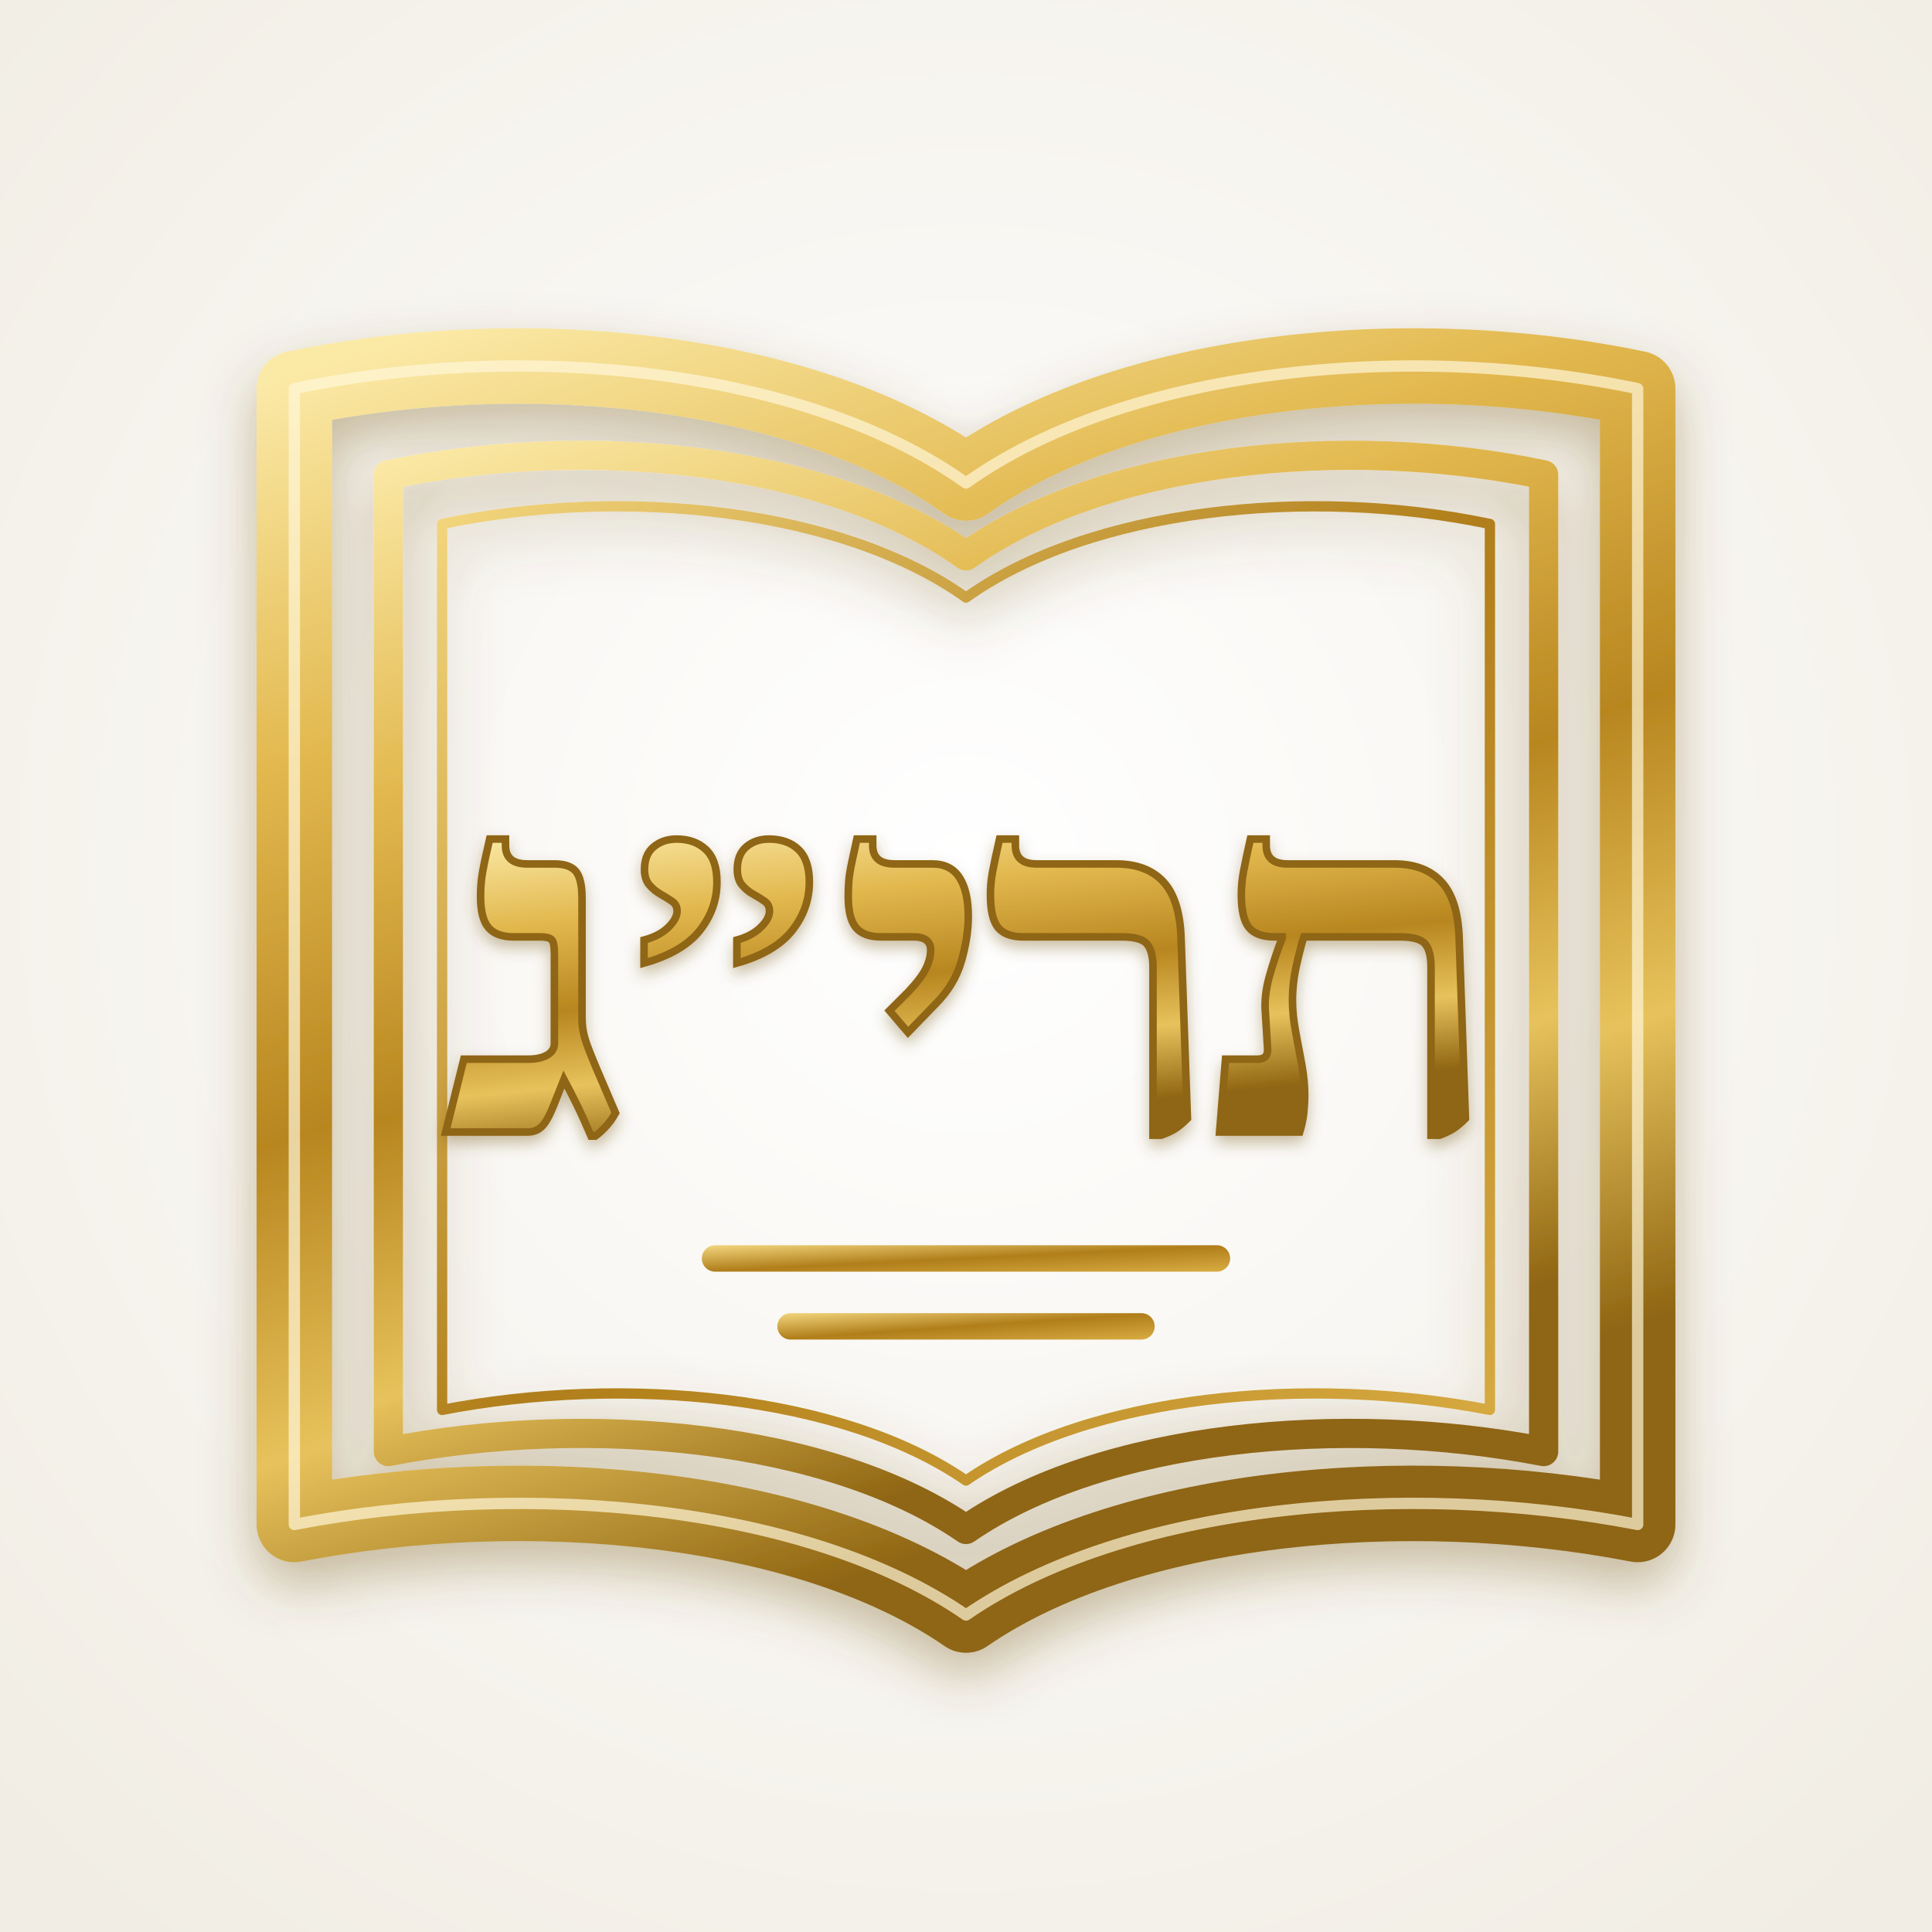
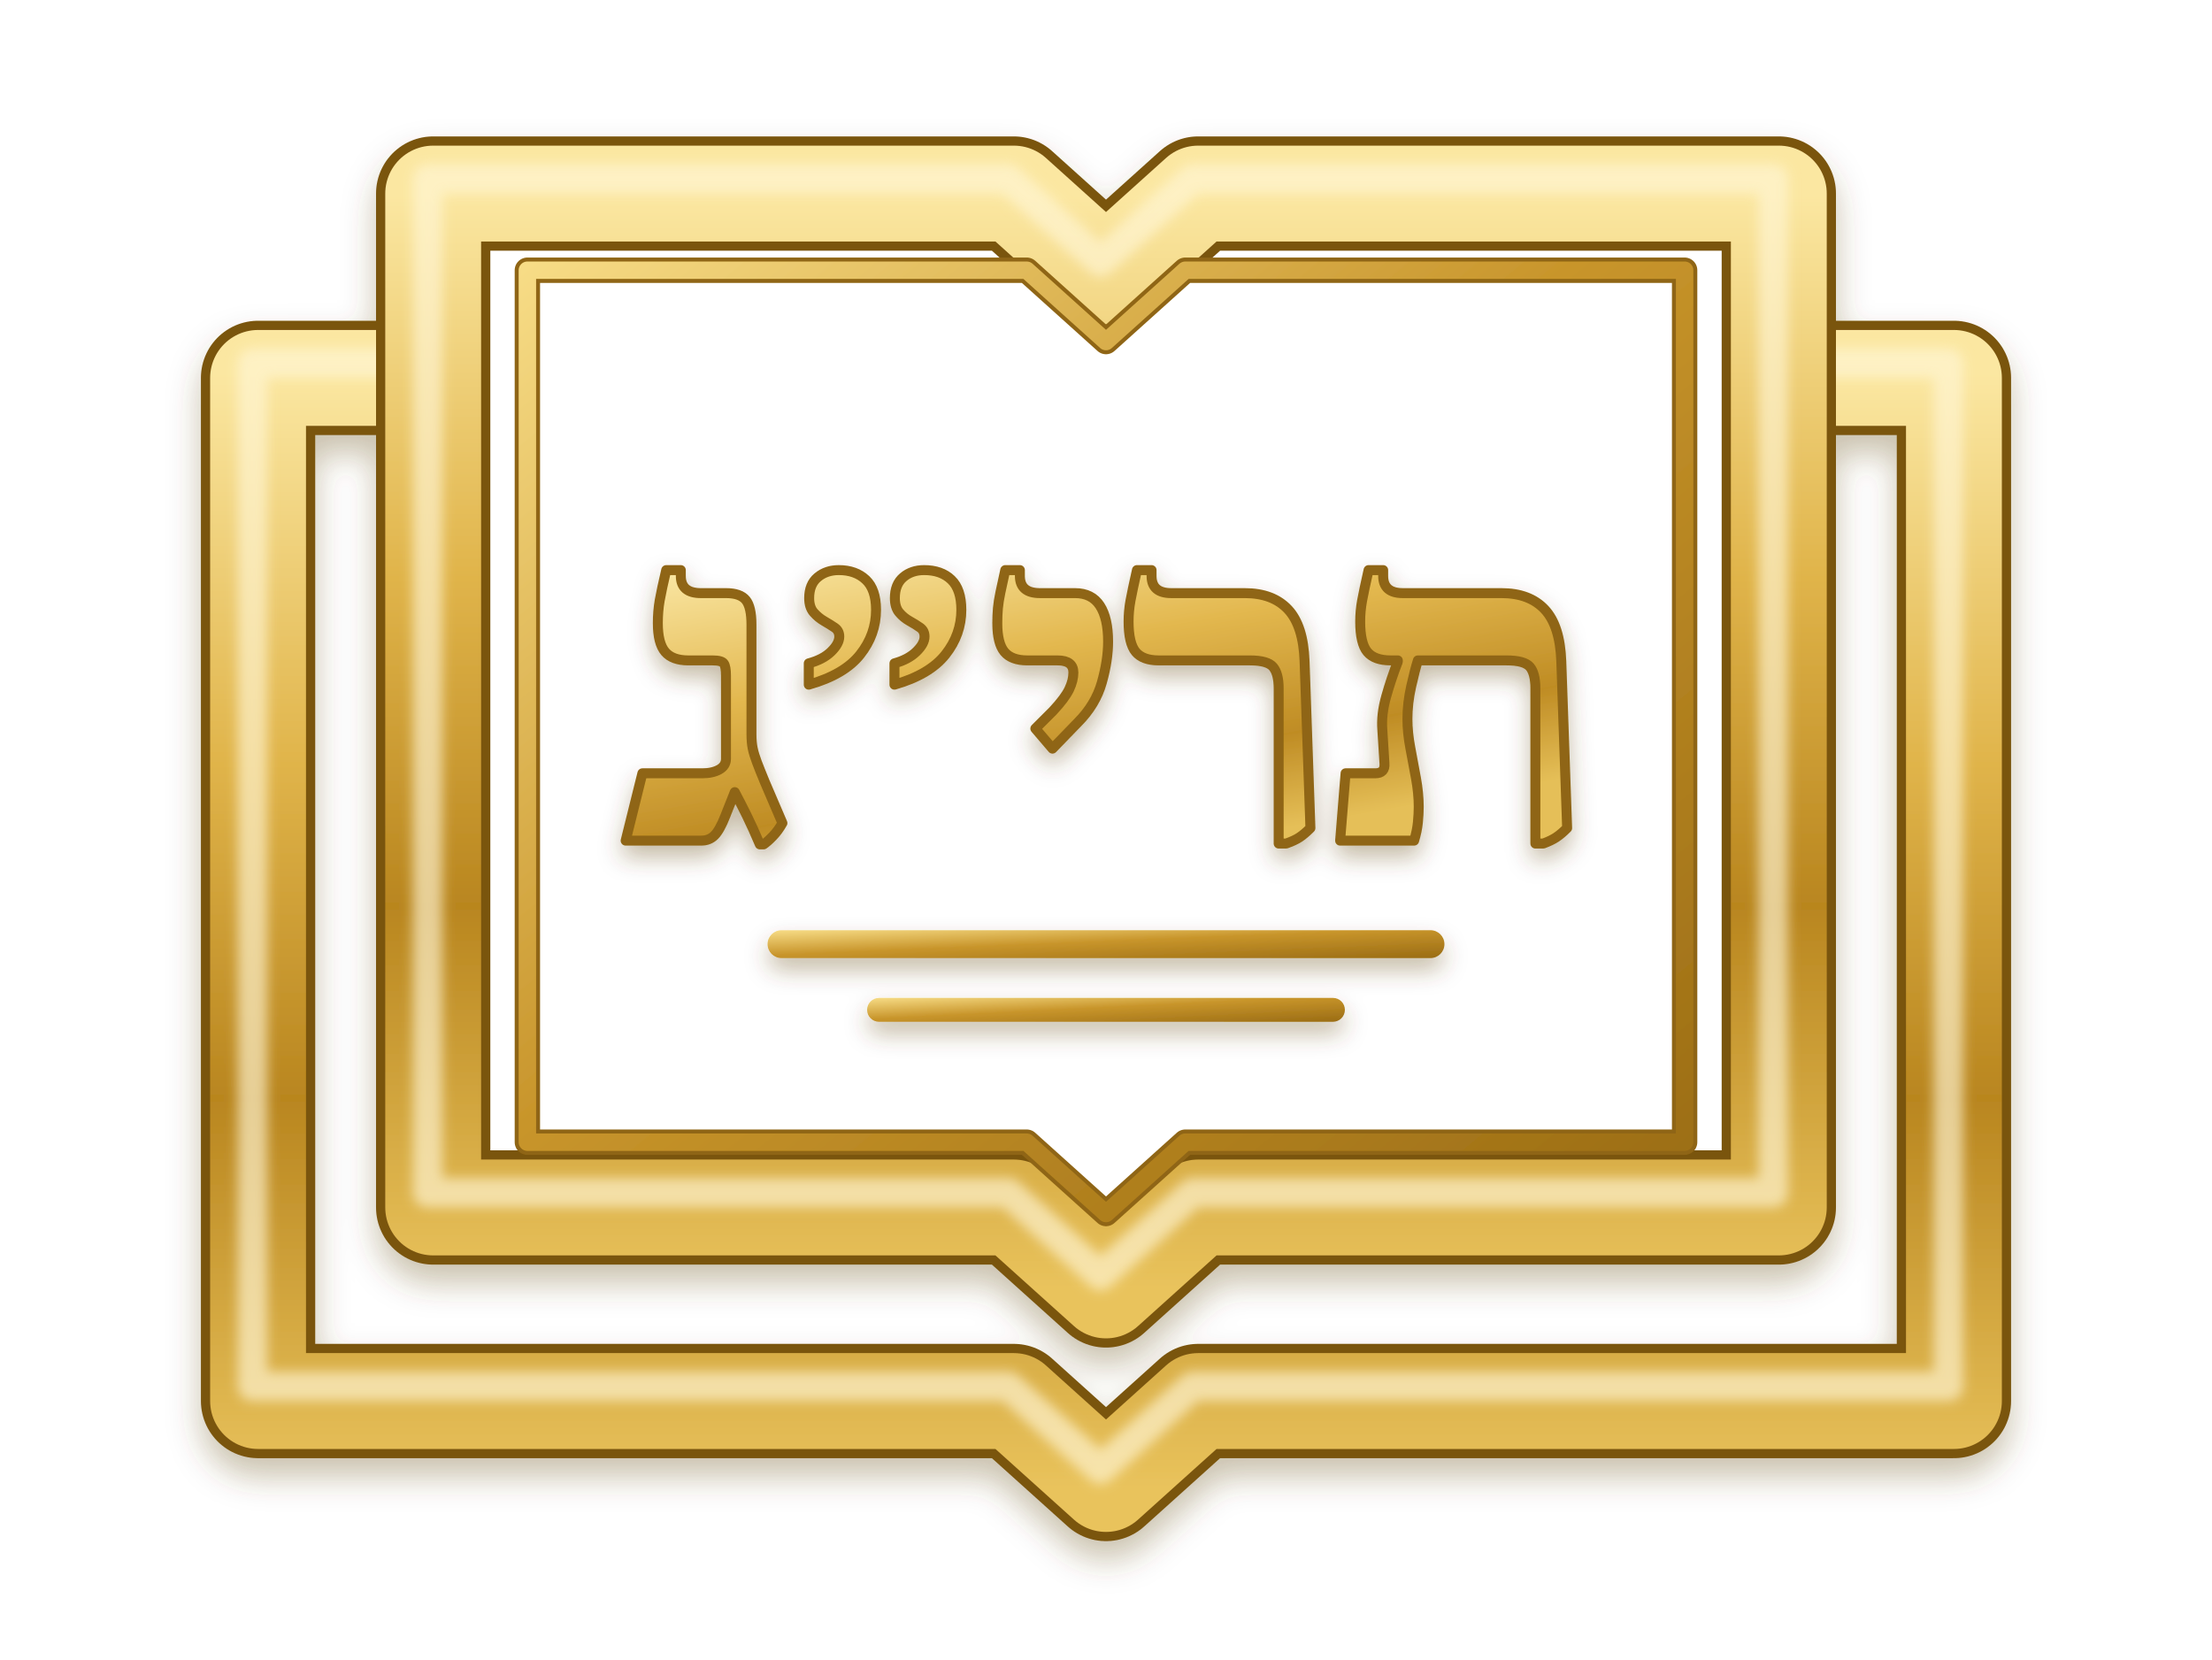
- <svg xmlns="http://www.w3.org/2000/svg" viewBox="0 0 512 512" width="512" height="512">
+ <svg xmlns="http://www.w3.org/2000/svg" viewBox="0 0 1200 900" width="1200" height="900">
  <defs>
-     <radialGradient id="bg" cx="50%" cy="45%" r="70%">
-       <stop offset="0" stop-color="#ffffff" />
-       <stop offset="1" stop-color="#f1ede4" />
-     </radialGradient>
-     <linearGradient id="gold" x1="0" y1="0" x2="0.35" y2="1">
-       <stop offset="0" stop-color="#fbe9a6" />
-       <stop offset="0.28" stop-color="#e2b84e" />
-       <stop offset="0.55" stop-color="#b8861f" />
-       <stop offset="0.78" stop-color="#e7c25c" />
-       <stop offset="1" stop-color="#8f6512" />
+     <linearGradient id="gold" x1="0" y1="0" x2="0" y2="1">
+       <stop offset="0" stop-color="#fbe7a1" />
+       <stop offset="0.35" stop-color="#e0b44a" />
+       <stop offset="0.65" stop-color="#b9861f" />
+       <stop offset="1" stop-color="#e9c35c" />
    </linearGradient>
-     <linearGradient id="goldDeep" x1="0" y1="0" x2="1" y2="1">
-       <stop offset="0" stop-color="#f3d67e" />
-       <stop offset="0.5" stop-color="#b07e1a" />
-       <stop offset="1" stop-color="#d9ac43" />
+     <linearGradient id="goldSide" x1="0" y1="0" x2="1" y2="1">
+       <stop offset="0" stop-color="#f7dc86" />
+       <stop offset="0.45" stop-color="#c8952b" />
+       <stop offset="1" stop-color="#9a6c14" />
    </linearGradient>
-     <linearGradient id="screen" x1="0" y1="0" x2="0" y2="1">
-       <stop offset="0" stop-color="#fffdf6" />
-       <stop offset="1" stop-color="#f6eed8" />
+     <linearGradient id="fillGold" x1="0" y1="0" x2="0.6" y2="1">
+       <stop offset="0" stop-color="#fbe9a8" />
+       <stop offset="0.4" stop-color="#e3b84f" />
+       <stop offset="0.75" stop-color="#bf8c24" />
+       <stop offset="1" stop-color="#e5bf58" />
    </linearGradient>
-     <filter id="shadow" x="-20%" y="-20%" width="140%" height="140%">
-       <feDropShadow dx="0" dy="6" stdDeviation="7" flood-color="#6b4a0c" flood-opacity="0.35" />
+     <filter id="shadow" x="-10%" y="-10%" width="120%" height="125%">
+       <feDropShadow dx="0" dy="10" stdDeviation="9" flood-color="#5a3d08" flood-opacity="0.32" />
    </filter>
-     <filter id="soft" x="-10%" y="-10%" width="120%" height="120%">
-       <feDropShadow dx="0" dy="2" stdDeviation="2" flood-color="#6b4a0c" flood-opacity="0.35" />
+     <filter id="blur" x="-5%" y="-5%" width="110%" height="110%">
+       <feGaussianBlur stdDeviation="3" />
    </filter>
-     <path id="book" d="M256 128 C214 98 140 90 78 103 L78 404 C140 392 214 399 256 428 C298 399 372 392 434 404 L434 103 C372 90 298 98 256 128 Z" />
+     <filter id="soft" x="-15%" y="-15%" width="130%" height="135%">
+       <feDropShadow dx="0" dy="6" stdDeviation="6" flood-color="#5a3d08" flood-opacity="0.35" />
+     </filter>
+     <path id="page" d="M235 105 H550 L600 150 L650 105 H965 V655 H650 L600 700 L550 655 H235 Z" />
+     <path id="cover" d="M235 205 H140 V760 H550 L600 805 L650 760 H1060 V205 H965" />
  </defs>
-   <rect width="512" height="512" fill="url(#bg)" />
-   <g filter="url(#shadow)" fill="none" stroke-linejoin="round">
-     <use href="#book" stroke="url(#gold)" stroke-width="20" />
-     <use href="#book" stroke="#fff6d8" stroke-width="3" opacity="0.7" />
-     <use href="#book" transform="translate(256 266) scale(0.86) translate(-256 -266)" stroke="url(#gold)" stroke-width="9" />
-     <use href="#book" transform="translate(256 266) scale(0.78) translate(-256 -266)" stroke="url(#goldDeep)" stroke-width="3.5" />
+   <rect x="-100" y="-100" width="1400" height="1100" fill="#ffffff" />
+   <g filter="url(#shadow)" fill="none" stroke-linejoin="round" stroke-linecap="round">
+     <use href="#cover" stroke="#7a5410" stroke-width="62" />
+     <use href="#cover" stroke="url(#gold)" stroke-width="52" />
+     <use href="#cover" stroke="#fff6d6" stroke-width="16" opacity="0.65" filter="url(#blur)" transform="translate(-3 -8)" />
+     <use href="#page" fill="#ffffff" stroke="#7a5410" stroke-width="62" />
+     <use href="#page" stroke="url(#gold)" stroke-width="52" />
+     <use href="#page" stroke="#fff6d6" stroke-width="16" opacity="0.65" filter="url(#blur)" transform="translate(-3 -8)" />
+     <use href="#page" transform="translate(600 402) scale(0.86) translate(-600 -402)" stroke="#8f6512" stroke-width="16" />
+     <use href="#page" transform="translate(600 402) scale(0.86) translate(-600 -402)" stroke="url(#goldSide)" stroke-width="11" />
  </g>
-   <g filter="url(#soft)" font-family="'Noto Serif Hebrew', 'FrankRuhlCLM', serif" font-weight="900" text-anchor="middle" fill="url(#gold)" stroke="#8f6512" stroke-width="2">
-     <text x="256" y="300" font-size="120">תרי״ג</text>
-   </g>
-   <g fill="url(#goldDeep)">
-     <rect x="186" y="330" width="140" height="7" rx="3.5" />
-     <rect x="206" y="348" width="100" height="7" rx="3.5" />
+   <g filter="url(#soft)" transform="translate(600 402) scale(1.08) translate(-600 -405)">
+     <text x="600" y="455" text-anchor="middle" font-family="'Noto Serif Hebrew', 'FrankRuhlCLM', serif" font-weight="900" font-size="210" fill="url(#fillGold)" stroke="#8f6512" stroke-width="5" stroke-linejoin="round">תרי״ג</text>
+     <g fill="url(#goldSide)">
+       <rect x="430" y="500" width="340" height="14" rx="7" />
+       <rect x="480" y="534" width="240" height="12" rx="6" />
+     </g>
  </g>
</svg>
